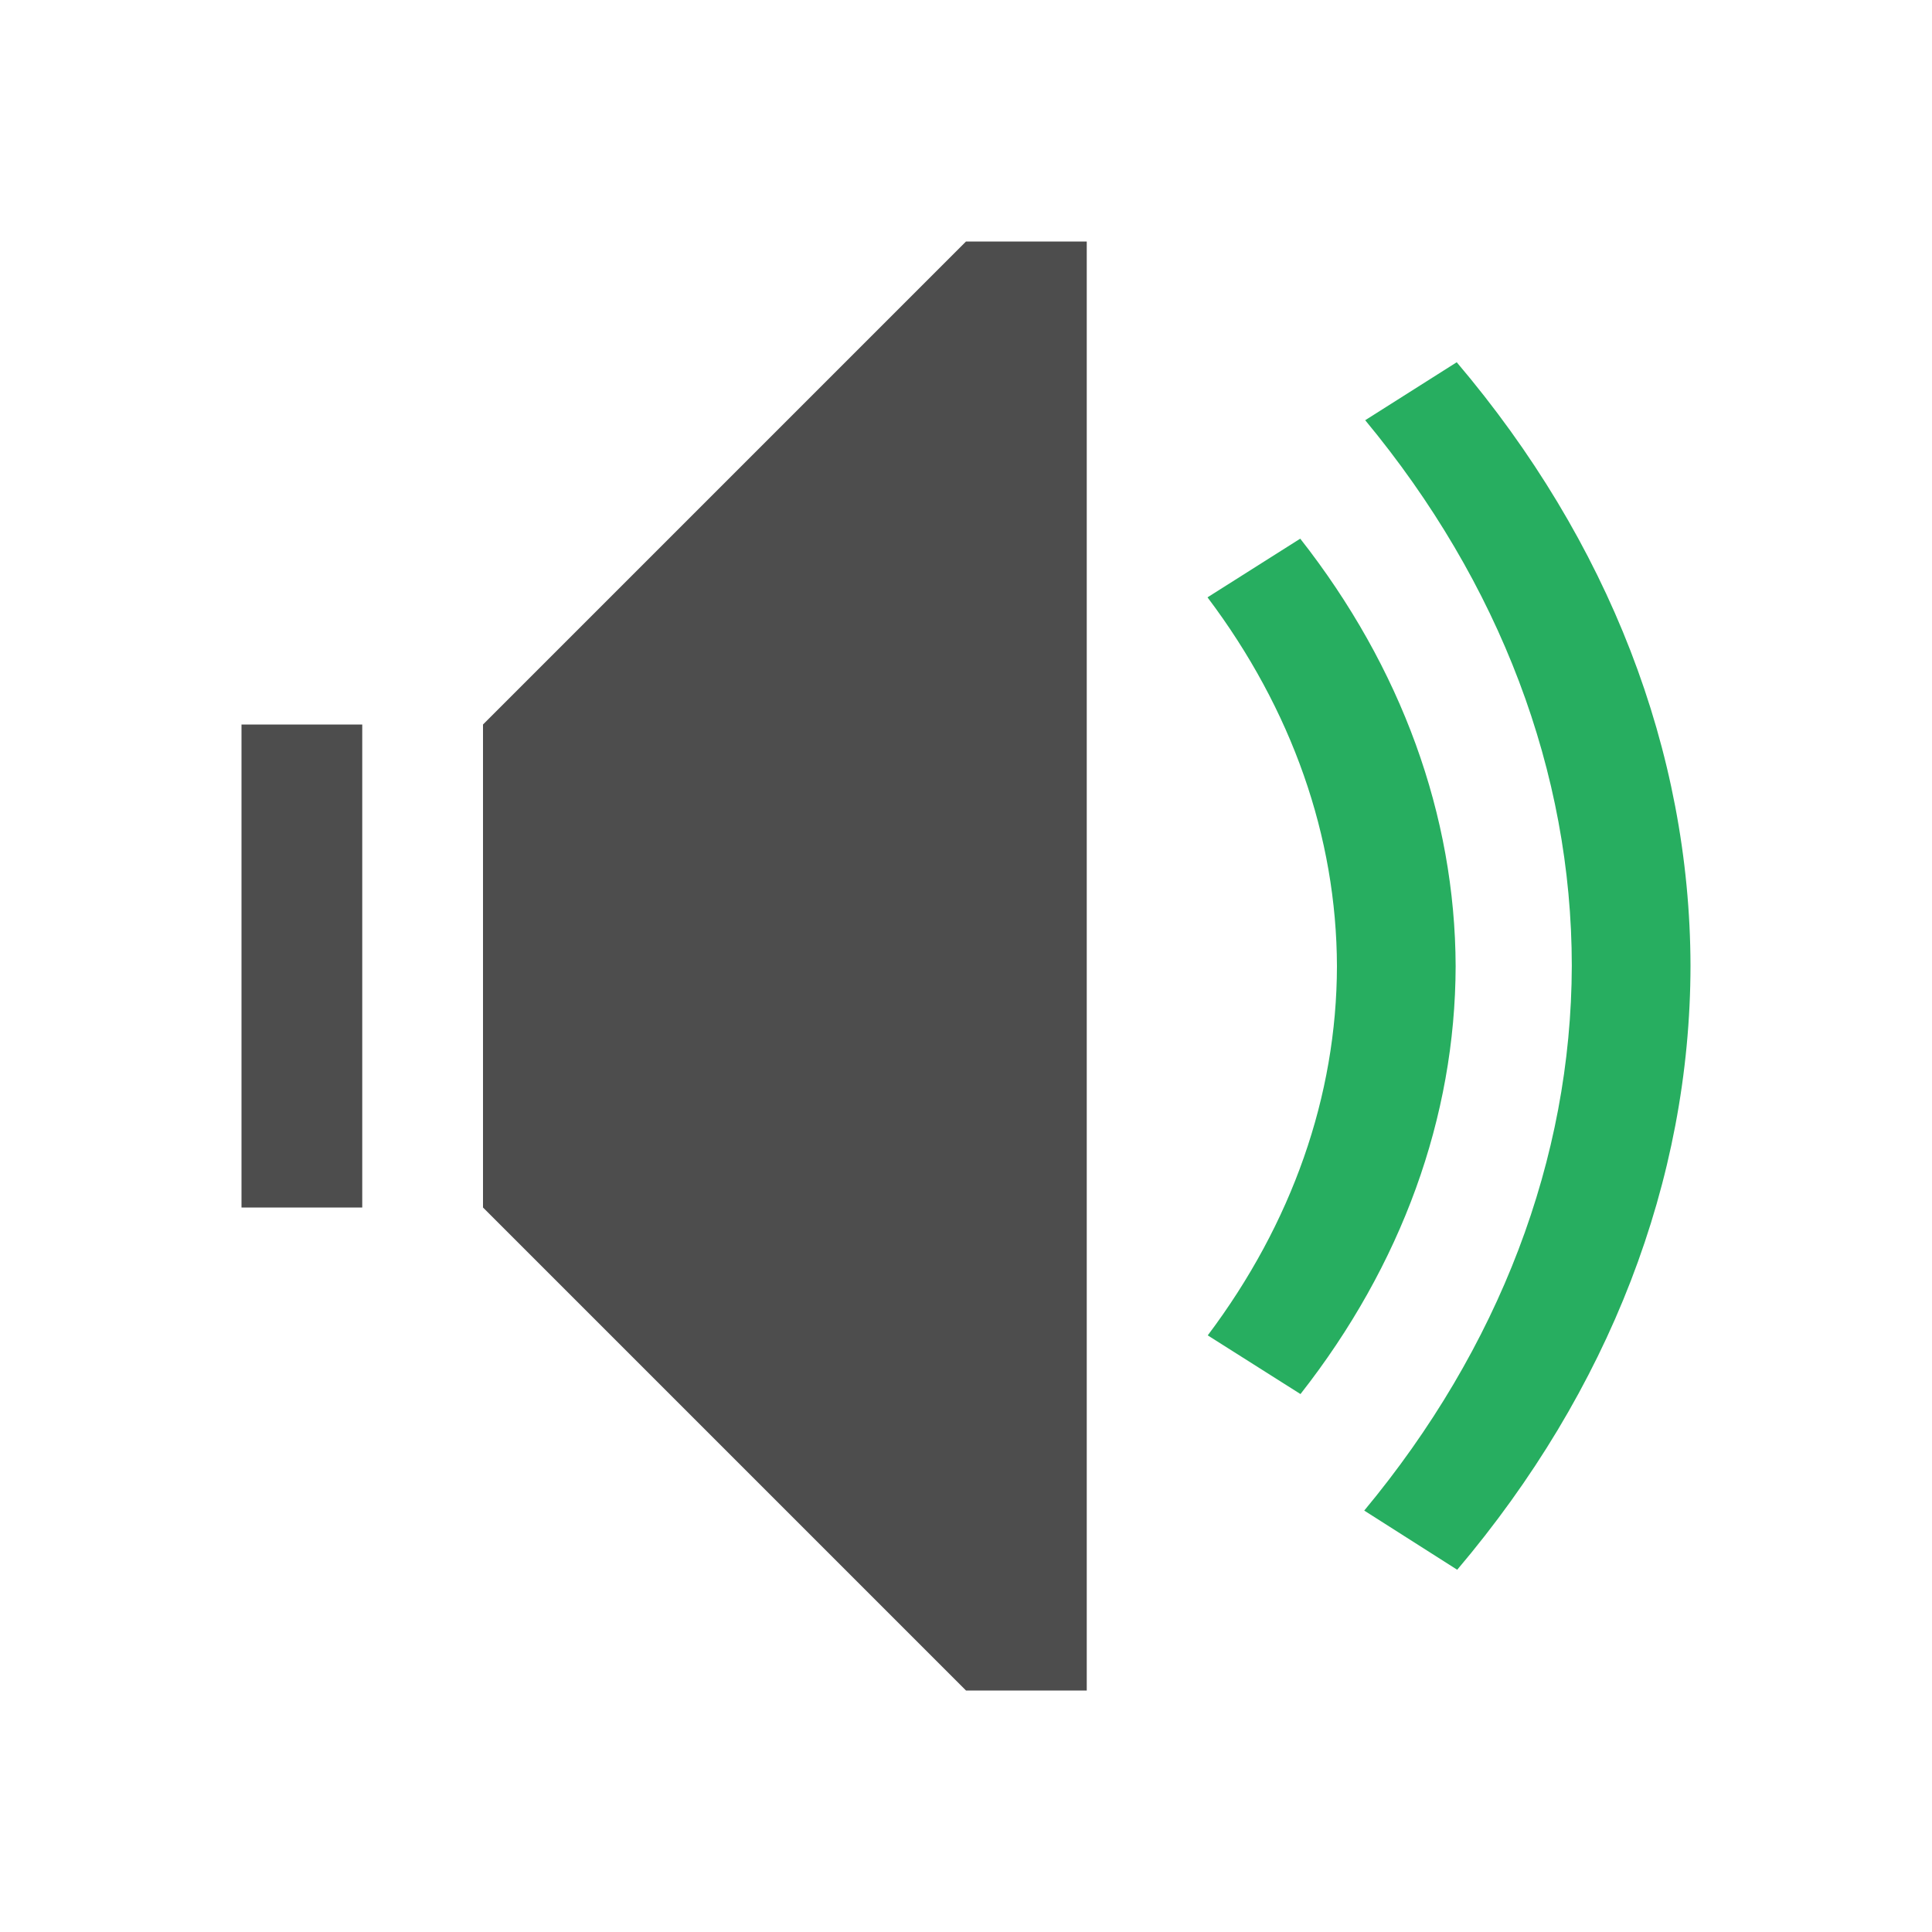
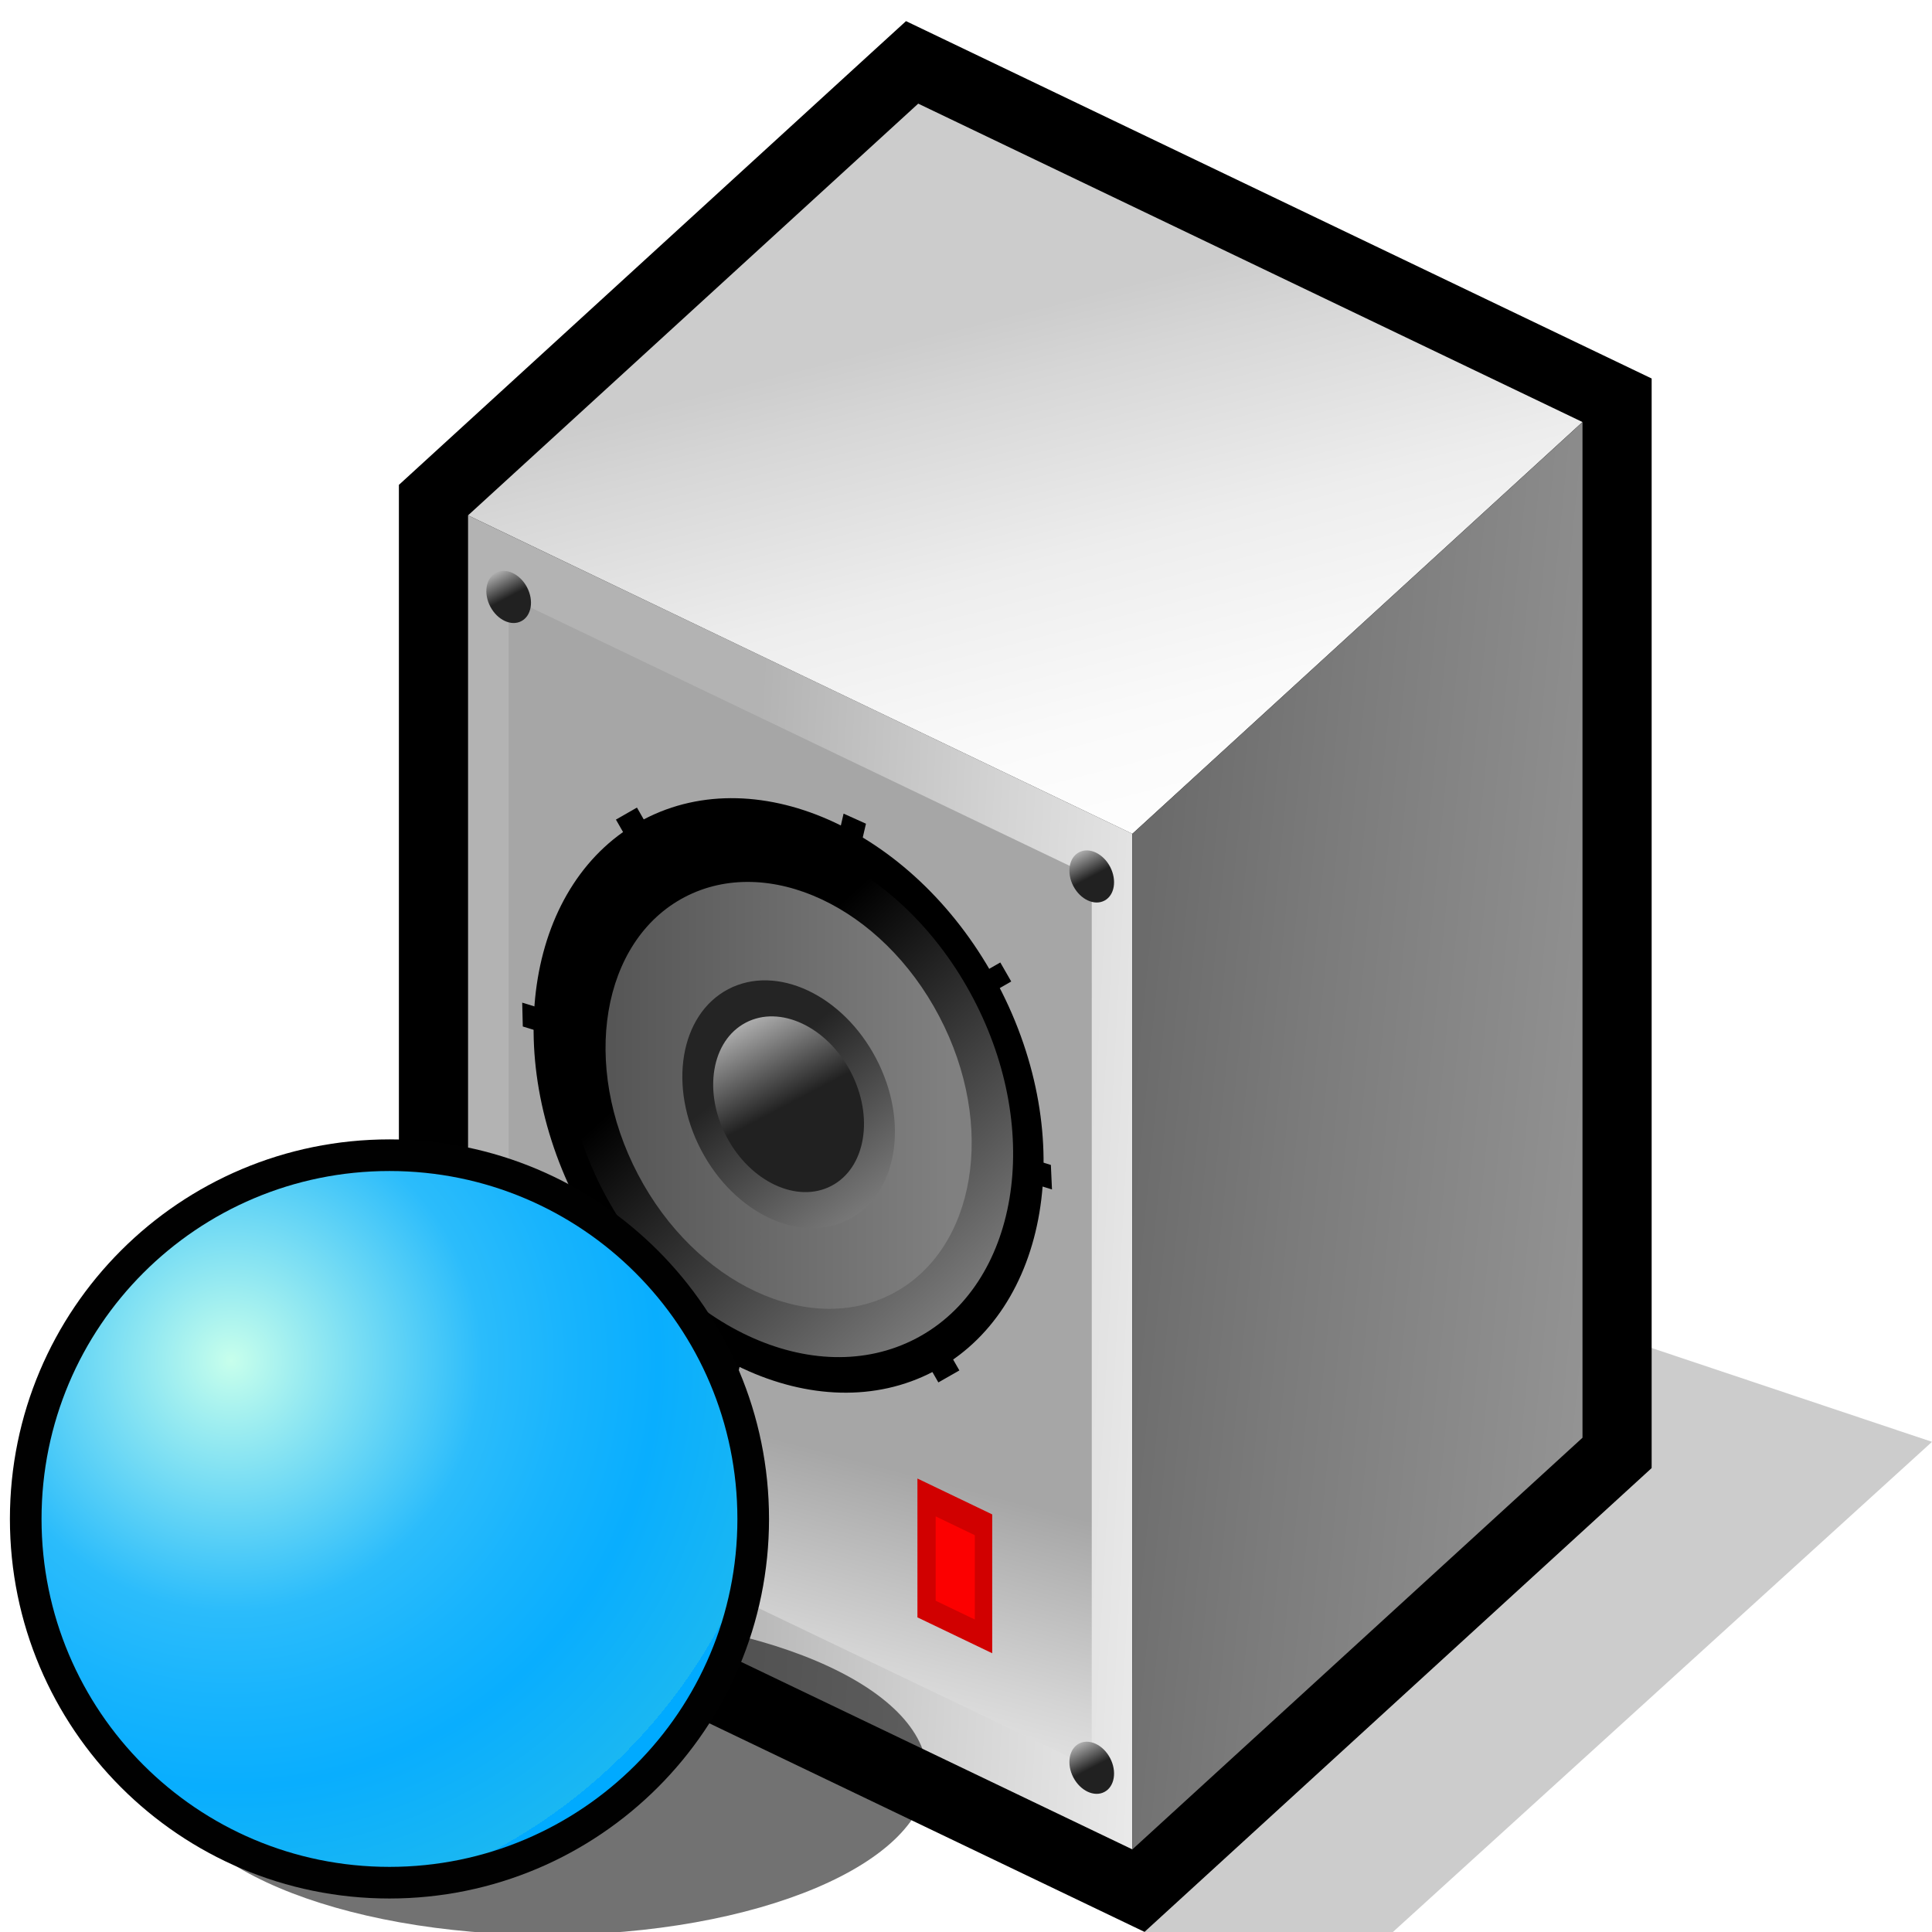
- <svg xmlns="http://www.w3.org/2000/svg" viewBox="0 0 16 16">
-   <defs id="defs3051">
-     <style type="text/css" id="current-color-scheme">
-       .ColorScheme-Text {
-         color:#4d4d4d;
-       }
-       .ColorScheme-PositiveText {
-         color:#27ae60;
-       }
-       </style>
+ <svg xmlns="http://www.w3.org/2000/svg" xmlns:xlink="http://www.w3.org/1999/xlink" width="48pt" height="48pt" viewBox="0 0 48.208 44.958" overflow="visible" enable-background="new 0 0 48.208 44.958" xml:space="preserve" id="svg153" version="1.1">
+   <defs id="defs275">
+     <linearGradient xlink:href="#XMLID_1_" id="linearGradient2955" gradientUnits="userSpaceOnUse" gradientTransform="matrix(1,0,0,-1,236.2402,408.2598)" x1="-203.692" y1="381.475" x2="-215.107" y2="382.095" />
+     <linearGradient xlink:href="#XMLID_2_" id="linearGradient2957" gradientUnits="userSpaceOnUse" gradientTransform="matrix(1,0,0,-1,236.2402,408.2598)" x1="-216.931" y1="369.402" x2="-215.07" y2="376.475" />
+     <linearGradient xlink:href="#XMLID_3_" id="linearGradient2959" gradientUnits="userSpaceOnUse" gradientTransform="matrix(1,0,0,-1,236.2402,408.2598)" x1="-206.167" y1="388.984" x2="-209.394" y2="401.516" />
+     <linearGradient xlink:href="#XMLID_4_" id="linearGradient2961" gradientUnits="userSpaceOnUse" gradientTransform="matrix(1,0,0,-1,236.2402,408.2598)" x1="-193.682" y1="382.344" x2="-206.213" y2="383.585" />
+     <linearGradient xlink:href="#XMLID_5_" id="linearGradient2963" gradientUnits="userSpaceOnUse" gradientTransform="matrix(1,0,0,-1,236.2402,408.2598)" x1="-220.488" y1="395.791" x2="-220.201" y2="395.244" />
+     <linearGradient xlink:href="#XMLID_6_" id="linearGradient2965" gradientUnits="userSpaceOnUse" gradientTransform="matrix(1,0,0,-1,236.2402,408.2598)" x1="-207.31" y1="389.476" x2="-207.023" y2="388.929" />
+     <linearGradient xlink:href="#XMLID_7_" id="linearGradient2967" gradientUnits="userSpaceOnUse" gradientTransform="matrix(1,0,0,-1,236.2402,408.2598)" x1="-220.487" y1="375.647" x2="-220.2" y2="375.1" />
+     <linearGradient xlink:href="#XMLID_8_" id="linearGradient2969" gradientUnits="userSpaceOnUse" gradientTransform="matrix(1,0,0,-1,236.2402,408.2598)" x1="-207.31" y1="369.33" x2="-207.024" y2="368.783" />
+     <linearGradient xlink:href="#XMLID_9_" id="linearGradient2971" gradientUnits="userSpaceOnUse" gradientTransform="matrix(0.8854,-0.4648,-0.4648,-0.8854,562.6553,336.1534)" x1="-331.773" y1="520.871" x2="-334.028" y2="529.631" />
+     <linearGradient xlink:href="#XMLID_10_" id="linearGradient2973" gradientUnits="userSpaceOnUse" gradientTransform="matrix(1,0,0,-1,236.2402,408.2598)" x1="-210.231" y1="383.981" x2="-223.683" y2="383.981" />
+     <linearGradient xlink:href="#XMLID_11_" id="linearGradient2975" gradientUnits="userSpaceOnUse" gradientTransform="matrix(1,0,0,-1,236.2402,408.2598)" x1="-211.819" y1="381.165" x2="-214.548" y2="384.639" />
+     <linearGradient xlink:href="#XMLID_12_" id="linearGradient2977" gradientUnits="userSpaceOnUse" gradientTransform="matrix(1,0,0,-1,236.2402,408.2598)" x1="-214.842" y1="385.625" x2="-213.874" y2="383.781" />
+     <linearGradient id="XMLID_1_" gradientUnits="userSpaceOnUse" x1="-203.692" y1="381.475" x2="-215.107" y2="382.095" gradientTransform="matrix(1,0,0,-1,236.2402,408.2598)">
+       <stop offset="0" style="stop-color:#F2F2F2" id="stop160" />
+       <stop offset="0.506" style="stop-color:#D4D4D4" id="stop161" />
+       <stop offset="1" style="stop-color:#B3B3B3" id="stop162" />
+     </linearGradient>
+     <linearGradient id="XMLID_2_" gradientUnits="userSpaceOnUse" x1="-216.931" y1="369.402" x2="-215.07" y2="376.475" gradientTransform="matrix(1,0,0,-1,236.2402,408.2598)">
+       <stop offset="0" style="stop-color:#F2F2F2" id="stop170" />
+       <stop offset="0.43" style="stop-color:#D4D4D4" id="stop171" />
+       <stop offset="1" style="stop-color:#A6A6A6" id="stop172" />
+     </linearGradient>
+     <linearGradient id="XMLID_3_" gradientUnits="userSpaceOnUse" x1="-206.167" y1="388.984" x2="-209.394" y2="401.516" gradientTransform="matrix(1,0,0,-1,236.2402,408.2598)">
+       <stop offset="0" style="stop-color:#FFFFFF" id="stop184" />
+       <stop offset="0.266" style="stop-color:#FAFAFA" id="stop185" />
+       <stop offset="0.567" style="stop-color:#EDEDED" id="stop186" />
+       <stop offset="0.884" style="stop-color:#D6D6D6" id="stop187" />
+       <stop offset="1" style="stop-color:#CCCCCC" id="stop188" />
+     </linearGradient>
+     <linearGradient id="XMLID_4_" gradientUnits="userSpaceOnUse" x1="-193.682" y1="382.344" x2="-206.213" y2="383.585" gradientTransform="matrix(1,0,0,-1,236.2402,408.2598)">
+       <stop offset="0" style="stop-color:#999999" id="stop200" />
+       <stop offset="0.684" style="stop-color:#7B7B7B" id="stop201" />
+       <stop offset="1" style="stop-color:#6B6B6B" id="stop202" />
+     </linearGradient>
+     <linearGradient id="XMLID_5_" gradientUnits="userSpaceOnUse" x1="-220.488" y1="395.791" x2="-220.201" y2="395.244" gradientTransform="matrix(1,0,0,-1,236.2402,408.2598)">
+       <stop offset="0" style="stop-color:#ADADAD" id="stop210" />
+       <stop offset="1" style="stop-color:#212121" id="stop211" />
+     </linearGradient>
+     <linearGradient id="XMLID_6_" gradientUnits="userSpaceOnUse" x1="-207.31" y1="389.476" x2="-207.023" y2="388.929" gradientTransform="matrix(1,0,0,-1,236.2402,408.2598)">
+       <stop offset="0" style="stop-color:#ADADAD" id="stop217" />
+       <stop offset="1" style="stop-color:#212121" id="stop218" />
+     </linearGradient>
+     <linearGradient id="XMLID_7_" gradientUnits="userSpaceOnUse" x1="-220.487" y1="375.647" x2="-220.2" y2="375.1" gradientTransform="matrix(1,0,0,-1,236.2402,408.2598)">
+       <stop offset="0" style="stop-color:#ADADAD" id="stop224" />
+       <stop offset="1" style="stop-color:#212121" id="stop225" />
+     </linearGradient>
+     <linearGradient id="XMLID_8_" gradientUnits="userSpaceOnUse" x1="-207.31" y1="369.33" x2="-207.024" y2="368.783" gradientTransform="matrix(1,0,0,-1,236.2402,408.2598)">
+       <stop offset="0" style="stop-color:#ADADAD" id="stop231" />
+       <stop offset="1" style="stop-color:#212121" id="stop232" />
+     </linearGradient>
+     <linearGradient id="XMLID_9_" gradientUnits="userSpaceOnUse" x1="-331.773" y1="520.871" x2="-334.028" y2="529.631" gradientTransform="matrix(0.8854,-0.4648,-0.4648,-0.8854,562.6553,336.1534)">
+       <stop offset="0" style="stop-color:#808080" id="stop247" />
+       <stop offset="1" style="stop-color:#000000" id="stop248" />
+     </linearGradient>
+     <linearGradient id="XMLID_10_" gradientUnits="userSpaceOnUse" x1="-210.231" y1="383.981" x2="-223.683" y2="383.981" gradientTransform="matrix(1,0,0,-1,236.2402,408.2598)">
+       <stop offset="0" style="stop-color:#808080" id="stop254" />
+       <stop offset="1" style="stop-color:#363636" id="stop255" />
+     </linearGradient>
+     <linearGradient id="XMLID_11_" gradientUnits="userSpaceOnUse" x1="-211.819" y1="381.165" x2="-214.548" y2="384.639" gradientTransform="matrix(1,0,0,-1,236.2402,408.2598)">
+       <stop offset="0" style="stop-color:#808080" id="stop261" />
+       <stop offset="1" style="stop-color:#242424" id="stop262" />
+     </linearGradient>
+     <linearGradient id="XMLID_12_" gradientUnits="userSpaceOnUse" x1="-214.842" y1="385.625" x2="-213.874" y2="383.781" gradientTransform="matrix(1,0,0,-1,236.2402,408.2598)">
+       <stop offset="0" style="stop-color:#ADADAD" id="stop268" />
+       <stop offset="1" style="stop-color:#212121" id="stop269" />
+     </linearGradient>
+     <linearGradient xlink:href="#XMLID_12_" id="linearGradient3022" gradientUnits="userSpaceOnUse" gradientTransform="matrix(1,0,0,-1,236.2402,408.2598)" x1="-214.842" y1="385.625" x2="-213.874" y2="383.781" />
+     <linearGradient xlink:href="#XMLID_11_" id="linearGradient3025" gradientUnits="userSpaceOnUse" gradientTransform="matrix(1,0,0,-1,236.2402,408.2598)" x1="-211.819" y1="381.165" x2="-214.548" y2="384.639" />
+     <linearGradient xlink:href="#XMLID_10_" id="linearGradient3028" gradientUnits="userSpaceOnUse" gradientTransform="matrix(1,0,0,-1,236.2402,408.2598)" x1="-210.231" y1="383.981" x2="-223.683" y2="383.981" />
+     <linearGradient xlink:href="#XMLID_9_" id="linearGradient3031" gradientUnits="userSpaceOnUse" gradientTransform="matrix(0.8854,-0.4648,-0.4648,-0.8854,562.6553,336.1534)" x1="-331.773" y1="520.871" x2="-334.028" y2="529.631" />
+     <linearGradient xlink:href="#XMLID_8_" id="linearGradient3043" gradientUnits="userSpaceOnUse" gradientTransform="matrix(1,0,0,-1,236.2402,408.2598)" x1="-207.31" y1="369.33" x2="-207.024" y2="368.783" />
+     <linearGradient xlink:href="#XMLID_7_" id="linearGradient3046" gradientUnits="userSpaceOnUse" gradientTransform="matrix(1,0,0,-1,236.2402,408.2598)" x1="-220.487" y1="375.647" x2="-220.2" y2="375.1" />
+     <linearGradient xlink:href="#XMLID_6_" id="linearGradient3049" gradientUnits="userSpaceOnUse" gradientTransform="matrix(1,0,0,-1,236.2402,408.2598)" x1="-207.31" y1="389.476" x2="-207.023" y2="388.929" />
+     <linearGradient xlink:href="#XMLID_5_" id="linearGradient3052" gradientUnits="userSpaceOnUse" gradientTransform="matrix(1,0,0,-1,236.2402,408.2598)" x1="-220.488" y1="395.791" x2="-220.201" y2="395.244" />
+     <linearGradient xlink:href="#XMLID_4_" id="linearGradient3055" gradientUnits="userSpaceOnUse" gradientTransform="matrix(1,0,0,-1,236.2402,408.2598)" x1="-193.682" y1="382.344" x2="-206.213" y2="383.585" />
+     <linearGradient xlink:href="#XMLID_3_" id="linearGradient3058" gradientUnits="userSpaceOnUse" gradientTransform="matrix(1,0,0,-1,236.2402,408.2598)" x1="-206.167" y1="388.984" x2="-209.394" y2="401.516" />
+     <linearGradient xlink:href="#XMLID_2_" id="linearGradient3065" gradientUnits="userSpaceOnUse" gradientTransform="matrix(1,0,0,-1,236.2402,408.2598)" x1="-216.931" y1="369.402" x2="-215.07" y2="376.475" />
+     <linearGradient xlink:href="#XMLID_1_" id="linearGradient3068" gradientUnits="userSpaceOnUse" gradientTransform="matrix(1,0,0,-1,236.2402,408.2598)" x1="-203.692" y1="381.475" x2="-215.107" y2="382.095" />
+     <linearGradient xlink:href="#XMLID_1_" id="linearGradient3002" gradientUnits="userSpaceOnUse" gradientTransform="matrix(1,0,0,-1,236.2402,408.2598)" x1="-203.692" y1="381.475" x2="-215.107" y2="382.095" />
+     <linearGradient xlink:href="#XMLID_2_" id="linearGradient3004" gradientUnits="userSpaceOnUse" gradientTransform="matrix(1,0,0,-1,236.2402,408.2598)" x1="-216.931" y1="369.402" x2="-215.07" y2="376.475" />
+     <linearGradient xlink:href="#XMLID_3_" id="linearGradient3006" gradientUnits="userSpaceOnUse" gradientTransform="matrix(1,0,0,-1,236.2402,408.2598)" x1="-206.167" y1="388.984" x2="-209.394" y2="401.516" />
+     <linearGradient xlink:href="#XMLID_4_" id="linearGradient3008" gradientUnits="userSpaceOnUse" gradientTransform="matrix(1,0,0,-1,236.2402,408.2598)" x1="-193.682" y1="382.344" x2="-206.213" y2="383.585" />
+     <linearGradient xlink:href="#XMLID_5_" id="linearGradient3010" gradientUnits="userSpaceOnUse" gradientTransform="matrix(1,0,0,-1,236.2402,408.2598)" x1="-220.488" y1="395.791" x2="-220.201" y2="395.244" />
+     <linearGradient xlink:href="#XMLID_6_" id="linearGradient3012" gradientUnits="userSpaceOnUse" gradientTransform="matrix(1,0,0,-1,236.2402,408.2598)" x1="-207.31" y1="389.476" x2="-207.023" y2="388.929" />
+     <linearGradient xlink:href="#XMLID_7_" id="linearGradient3014" gradientUnits="userSpaceOnUse" gradientTransform="matrix(1,0,0,-1,236.2402,408.2598)" x1="-220.487" y1="375.647" x2="-220.2" y2="375.1" />
+     <linearGradient xlink:href="#XMLID_8_" id="linearGradient3016" gradientUnits="userSpaceOnUse" gradientTransform="matrix(1,0,0,-1,236.2402,408.2598)" x1="-207.31" y1="369.33" x2="-207.024" y2="368.783" />
+     <linearGradient xlink:href="#XMLID_9_" id="linearGradient3018" gradientUnits="userSpaceOnUse" gradientTransform="matrix(0.8854,-0.4648,-0.4648,-0.8854,562.6553,336.1534)" x1="-331.773" y1="520.871" x2="-334.028" y2="529.631" />
+     <linearGradient xlink:href="#XMLID_10_" id="linearGradient3020" gradientUnits="userSpaceOnUse" gradientTransform="matrix(1,0,0,-1,236.2402,408.2598)" x1="-210.231" y1="383.981" x2="-223.683" y2="383.981" />
+     <linearGradient xlink:href="#XMLID_11_" id="linearGradient3023" gradientUnits="userSpaceOnUse" gradientTransform="matrix(1,0,0,-1,236.2402,408.2598)" x1="-211.819" y1="381.165" x2="-214.548" y2="384.639" />
+     <linearGradient xlink:href="#XMLID_12_" id="linearGradient3026" gradientUnits="userSpaceOnUse" gradientTransform="matrix(1,0,0,-1,236.2402,408.2598)" x1="-214.842" y1="385.625" x2="-213.874" y2="383.781" />
  </defs>
-   <path style="opacity:1;fill:currentColor;fill-opacity:1;stroke:none" d="m 12.064,3 -0.758,0.48 c 1.117,1.348 1.71,2.916 1.711,4.518 -0.004,1.6 -0.601,3.166 -1.719,4.512 L 12.068,13 C 13.327,11.514 13.998,9.775 14,7.998 13.996,6.222 13.324,4.485 12.064,3 Z M 10.768,4.461 10,4.947 c 0.699,0.927 1.069,1.981 1.072,3.055 -0.002,1.074 -0.372,2.129 -1.07,3.057 l 0.768,0.486 c 0.838,-1.068 1.282,-2.293 1.285,-3.543 -0.004,-1.249 -0.449,-2.474 -1.287,-3.541 z" class="ColorScheme-PositiveText" />
-   <path style="fill:currentColor;fill-opacity:1;stroke:none" class="ColorScheme-Text" d="M 8,2 4,6 4,10 8,14 9,14 9,2 8,2 Z M 2,6 2,10 3,10 3,6 2,6 Z" />
+   <g id="g3072" transform="matrix(1.104058,0,0,1.104058,-5.016443,-1.097966)">
+     <path style="stroke:none" id="path157" d="m 24.241,0.711 -10.682,9.77 V 35.108 L 30.411,43.185 41.872,32.703 V 8.077 L 25.02,0 24.241,0.711 z" />
+     <path style="stroke:none" id="path158" d="M 25.296,1.865 15.122,11.17 V 34.125 L 30.136,41.32 40.309,32.015 V 9.062 L 25.296,1.865 z" />
+     <path style="fill:url(#linearGradient3002);stroke:none" id="path168" d="M 30.136,41.32 15.122,34.125 V 11.17 l 15.014,7.196 V 41.32 z" />
+     <path style="fill:url(#linearGradient3004);stroke:none" id="path178" d="M 29.218,39.476 16.04,33.16 V 13.015 l 13.178,6.316 v 20.145 z" />
+     <g id="g179" style="stroke:#000000">
+       <path style="fill:#d10000;stroke:none" id="path180" d="m 26.968,36.887 -1.69,-0.811 v -3.138 l 1.69,0.811 v 3.138 z" />
+     </g>
+     <g id="g181" style="stroke:#000000">
+       <path style="fill:#fc0000;stroke:none" id="path182" d="M 26.575,36.125 25.69,35.7 v -1.906 l 0.885,0.425 v 1.906 z" />
+     </g>
+     <path style="fill:url(#linearGradient3006);stroke:none" id="path198" d="M 30.136,18.367 15.122,11.17 25.296,1.865 40.309,9.061 30.136,18.367 z" />
+     <path style="fill:url(#linearGradient3008);stroke:none" id="path208" d="M 40.309,32.016 30.136,41.32 V 18.367 L 40.309,9.062 v 22.954 z" />
+     <path style="fill:url(#linearGradient3010);stroke:none" id="path215" d="m 15.625,13.232 c -0.159,-0.301 -0.101,-0.644 0.128,-0.765 0.229,-0.12 0.543,0.027 0.702,0.329 0.158,0.302 0.101,0.645 -0.129,0.765 -0.228,0.121 -0.543,-0.027 -0.701,-0.329 z" />
+     <path style="fill:url(#linearGradient3012);stroke:none" id="path222" d="m 28.802,19.549 c -0.158,-0.302 -0.101,-0.645 0.129,-0.765 0.229,-0.12 0.543,0.027 0.702,0.329 0.158,0.302 0.101,0.645 -0.129,0.765 -0.229,0.12 -0.544,-0.027 -0.702,-0.329 z" />
+     <path style="fill:url(#linearGradient3014);stroke:none" id="path229" d="m 15.625,33.378 c -0.159,-0.302 -0.101,-0.645 0.128,-0.765 0.229,-0.121 0.543,0.026 0.702,0.328 0.158,0.302 0.101,0.645 -0.129,0.765 -0.228,0.121 -0.543,-0.026 -0.701,-0.328 z" />
+     <path style="fill:url(#linearGradient3016);stroke:none" id="path236" d="m 28.802,39.694 c -0.158,-0.302 -0.101,-0.645 0.129,-0.766 0.229,-0.12 0.543,0.027 0.702,0.329 0.158,0.302 0.101,0.644 -0.129,0.765 -0.229,0.122 -0.544,-0.026 -0.702,-0.328 z" />
+     <path style="opacity:0.2;stroke:none" id="path237" d="m 30.411,43.187 h 5.613 l 12.184,-11.078 -6.516,-2.181 0.18,2.776 -11.461,10.483 z" />
+     <path style="stroke:none" id="path241" d="m 18.464,18.046 7.287,12.72 0.475,-0.271 -7.287,-12.721 -0.475,0.272 z" />
+     <path style="stroke:none" id="path242" d="M 20.718,30.5 21.183,30.736 24.115,18.139 23.609,17.911 20.718,30.5 z" />
+     <path style="stroke:none" id="path243" d="m 17.401,26.86 0.247,0.431 9.75,-5.586 -0.247,-0.43 -9.75,5.585 z" />
+     <path style="stroke:none" id="path244" d="m 16.359,22.722 11.96,3.683 -0.025,-0.554 -11.948,-3.668 0.013,0.539 z" />
+     <path style="stroke:none" id="path245" d="m 17.626,26.769 c -1.81,-3.444 -1.154,-7.353 1.466,-8.727 2.618,-1.375 6.207,0.304 8.015,3.749 1.81,3.446 1.152,7.353 -1.466,8.728 -2.618,1.373 -6.205,-0.304 -8.015,-3.75 z" />
+     <path style="fill:url(#linearGradient3018);stroke:none" id="path252" d="m 18.192,26.472 c -1.592,-3.034 -1.016,-6.475 1.292,-7.685 2.306,-1.209 5.465,0.269 7.056,3.301 1.595,3.034 1.016,6.474 -1.291,7.684 -2.305,1.21 -5.464,-0.267 -7.057,-3.3 z" />
+     <path style="fill:url(#linearGradient3020);stroke:none" id="path259" d="m 18.963,26.066 c -1.299,-2.474 -0.828,-5.28 1.052,-6.267 1.881,-0.987 4.457,0.219 5.755,2.692 1.301,2.474 0.828,5.28 -1.053,6.267 -1.879,0.987 -4.456,-0.217 -5.754,-2.692 z" />
+     <path style="fill:url(#linearGradient3023);stroke:none" id="path266" d="m 20.391,25.517 c -0.754,-1.436 -0.481,-3.065 0.611,-3.638 1.091,-0.573 2.587,0.127 3.341,1.563 0.755,1.437 0.482,3.065 -0.611,3.639 -1.092,0.572 -2.588,-0.128 -3.341,-1.564 z" />
+     <path style="fill:url(#linearGradient3026);stroke:none" id="path273" d="m 20.965,25.215 c -0.536,-1.019 -0.342,-2.174 0.434,-2.58 0.773,-0.406 1.833,0.091 2.369,1.108 0.535,1.02 0.342,2.175 -0.434,2.581 -0.773,0.405 -1.834,-0.091 -2.369,-1.109 z" />
+   </g>
+   <g style="color-interpolation:linearRGB" id="g7610" transform="matrix(0.3946212,0,0,0.3946212,-1.331253,25.22688)">
+     <g id="g7583">
+       <path id="path7585-3" transform="matrix(1.0909,0,0,0.4615,9.6363,32.1538)" d="M 26,4 C 13.84,4 4,13.84 4,26 4,38.15 13.84,48 26,48 38.15,48 48,38.15 48,26 48,13.84 38.15,4 26,4 Z" style="fill:#010101;fill-opacity:0.553" />
+       <path id="path7587" transform="translate(2,2)" d="M 26,4 C 13.84,4 4,13.84 4,26 4,38.15 13.84,48 26,48 38.15,48 48,38.15 48,26 48,13.84 38.15,4 26,4 Z" style="fill:none;stroke:#010101;stroke-width:4" />
+       <radialGradient gradientTransform="matrix(0.5625,0,0,0.5625,16,16)" r="64" cy="0" cx="0" gradientUnits="userSpaceOnUse" id="gradient0-6">
+         <stop id="stop7590-7" stop-color="#c7ffec" offset="0" />
+         <stop id="stop7592" stop-color="#2bbcfb" offset="0.441" />
+         <stop id="stop7594" stop-color="#18b4fd" offset="0.595" />
+         <stop id="stop7596" stop-color="#09aefe" offset="0.749" />
+         <stop id="stop7598" stop-color="#1ab7f2" offset="0.976" />
+         <stop id="stop7600" stop-color="#00aaff" offset="0.858" />
+       </radialGradient>
+       <path id="path7602" transform="translate(2,2)" d="M 26,4 C 13.84,4 4,13.84 4,26 4,38.15 13.84,48 26,48 38.15,48 48,38.15 48,26 48,13.84 38.15,4 26,4 Z" style="fill:url(#gradient0-6)" />
+     </g>
+   </g>
</svg>
